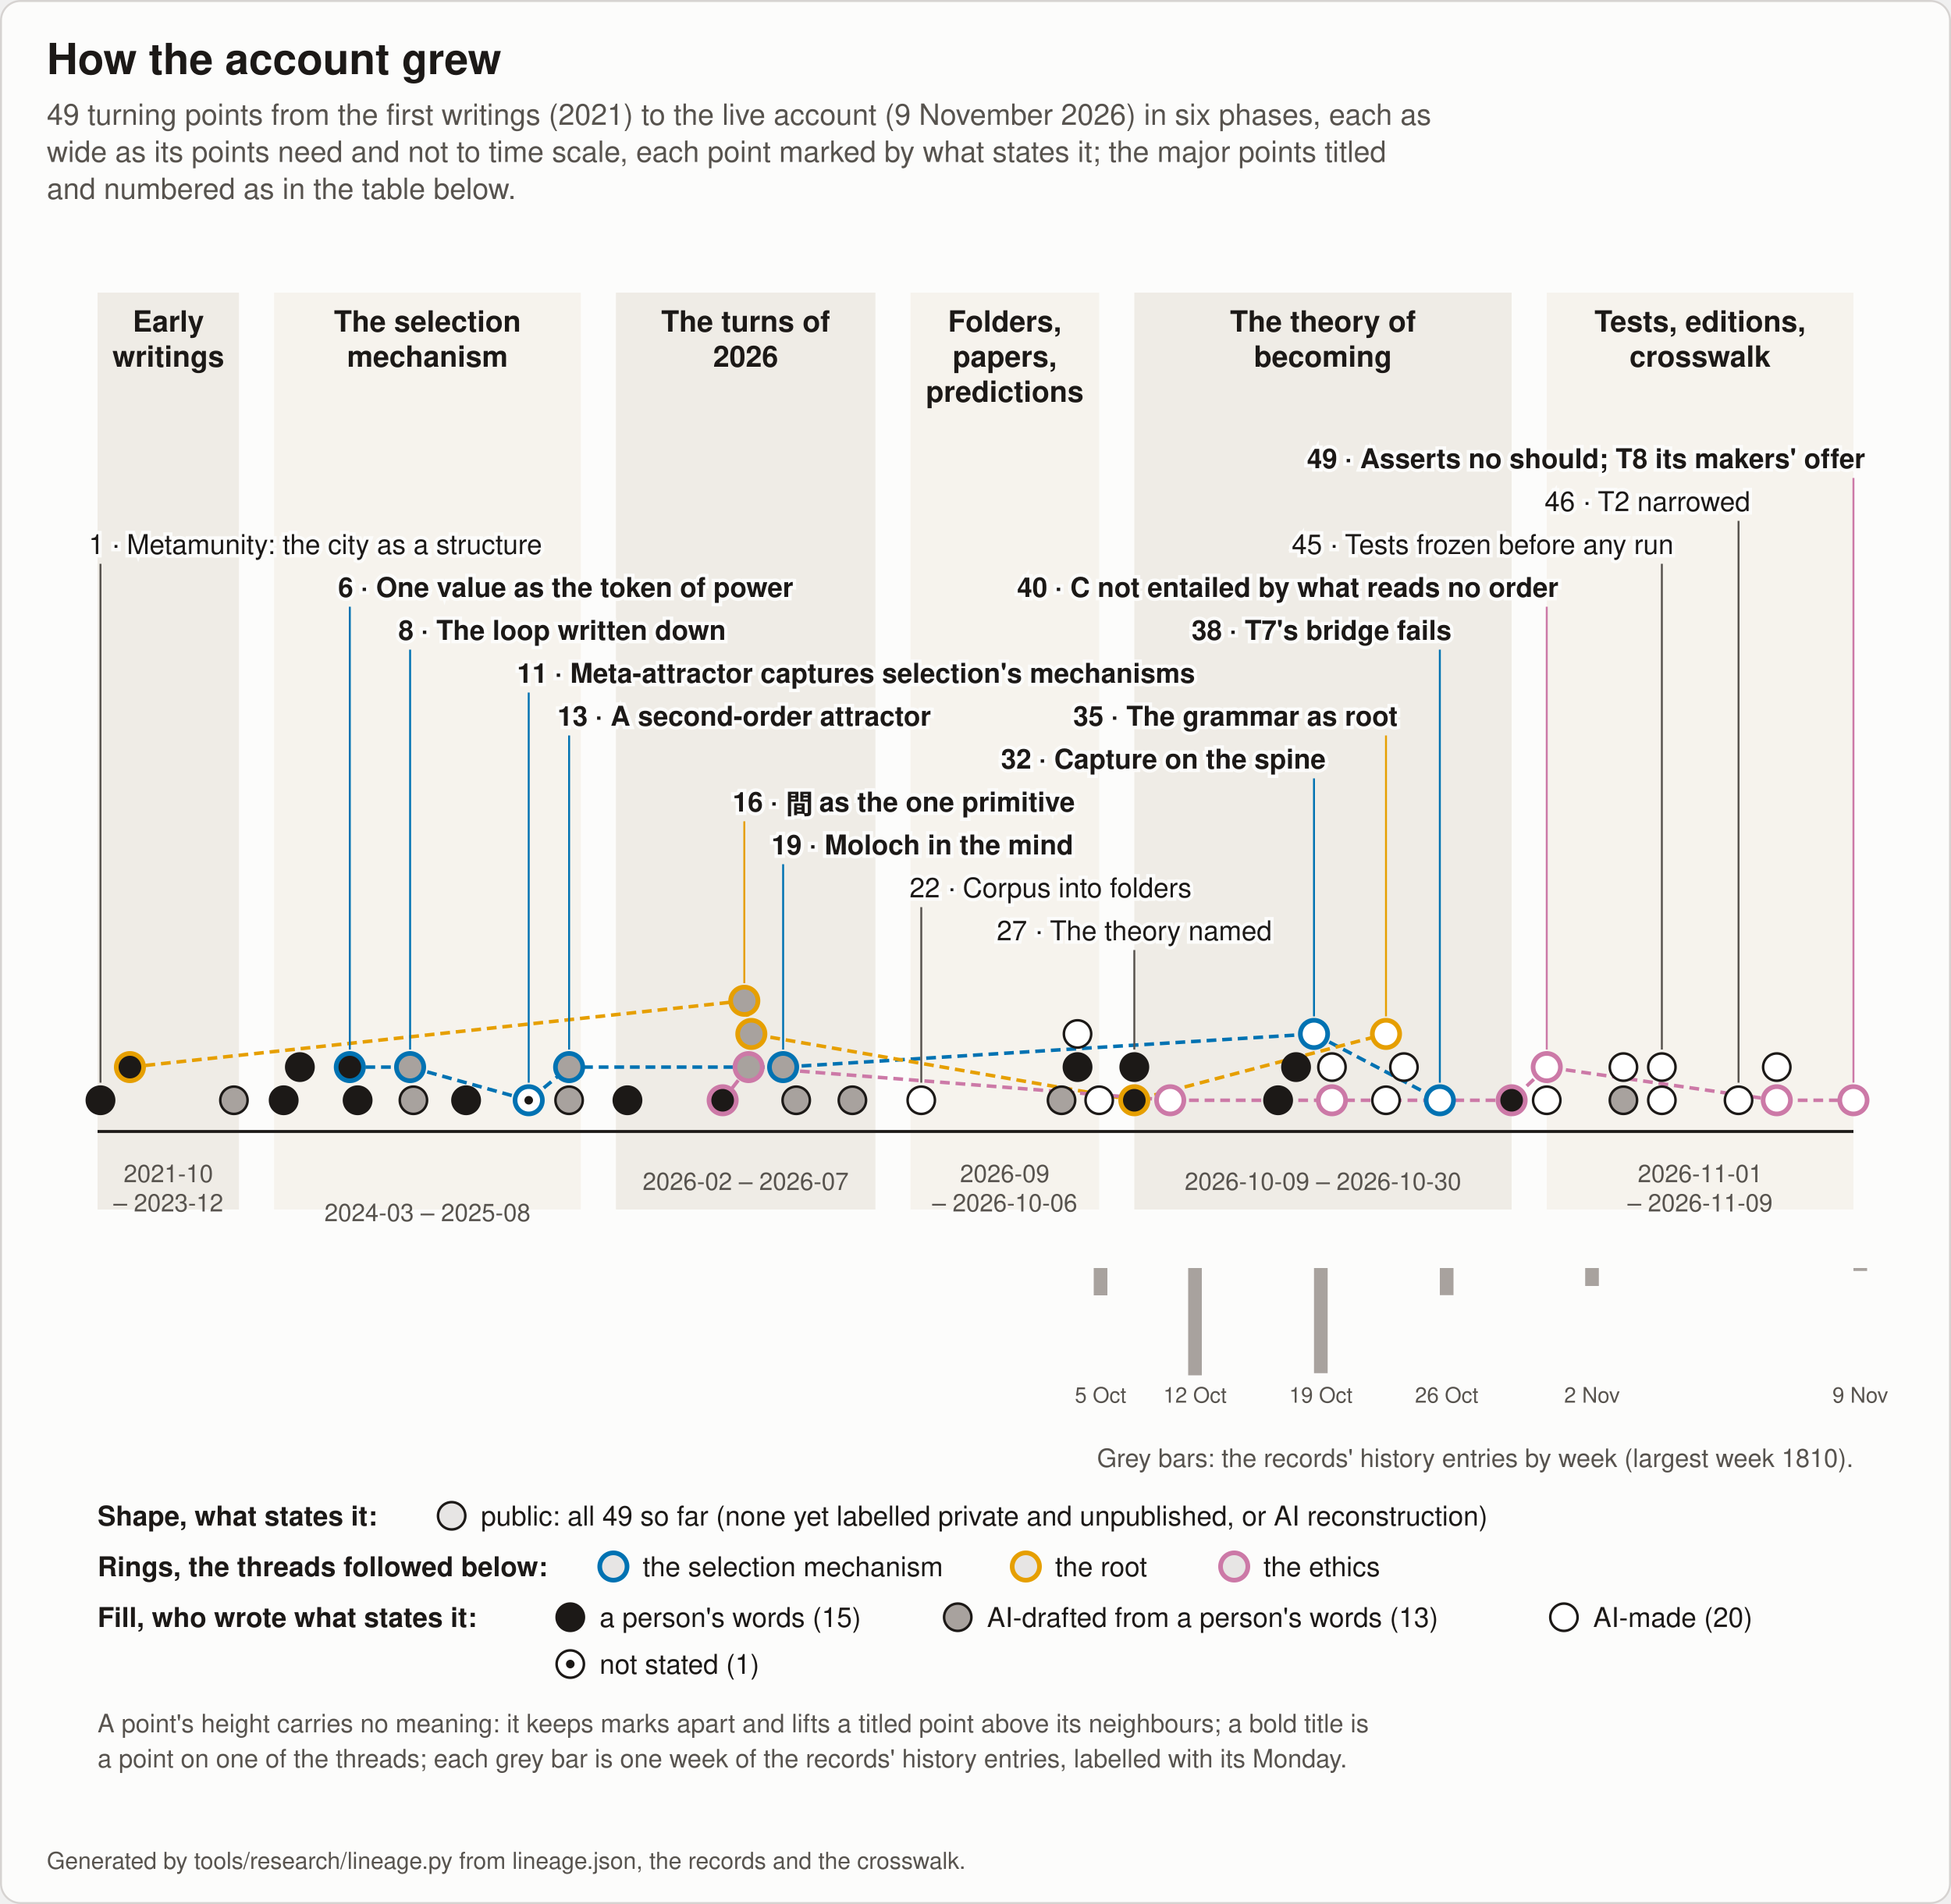
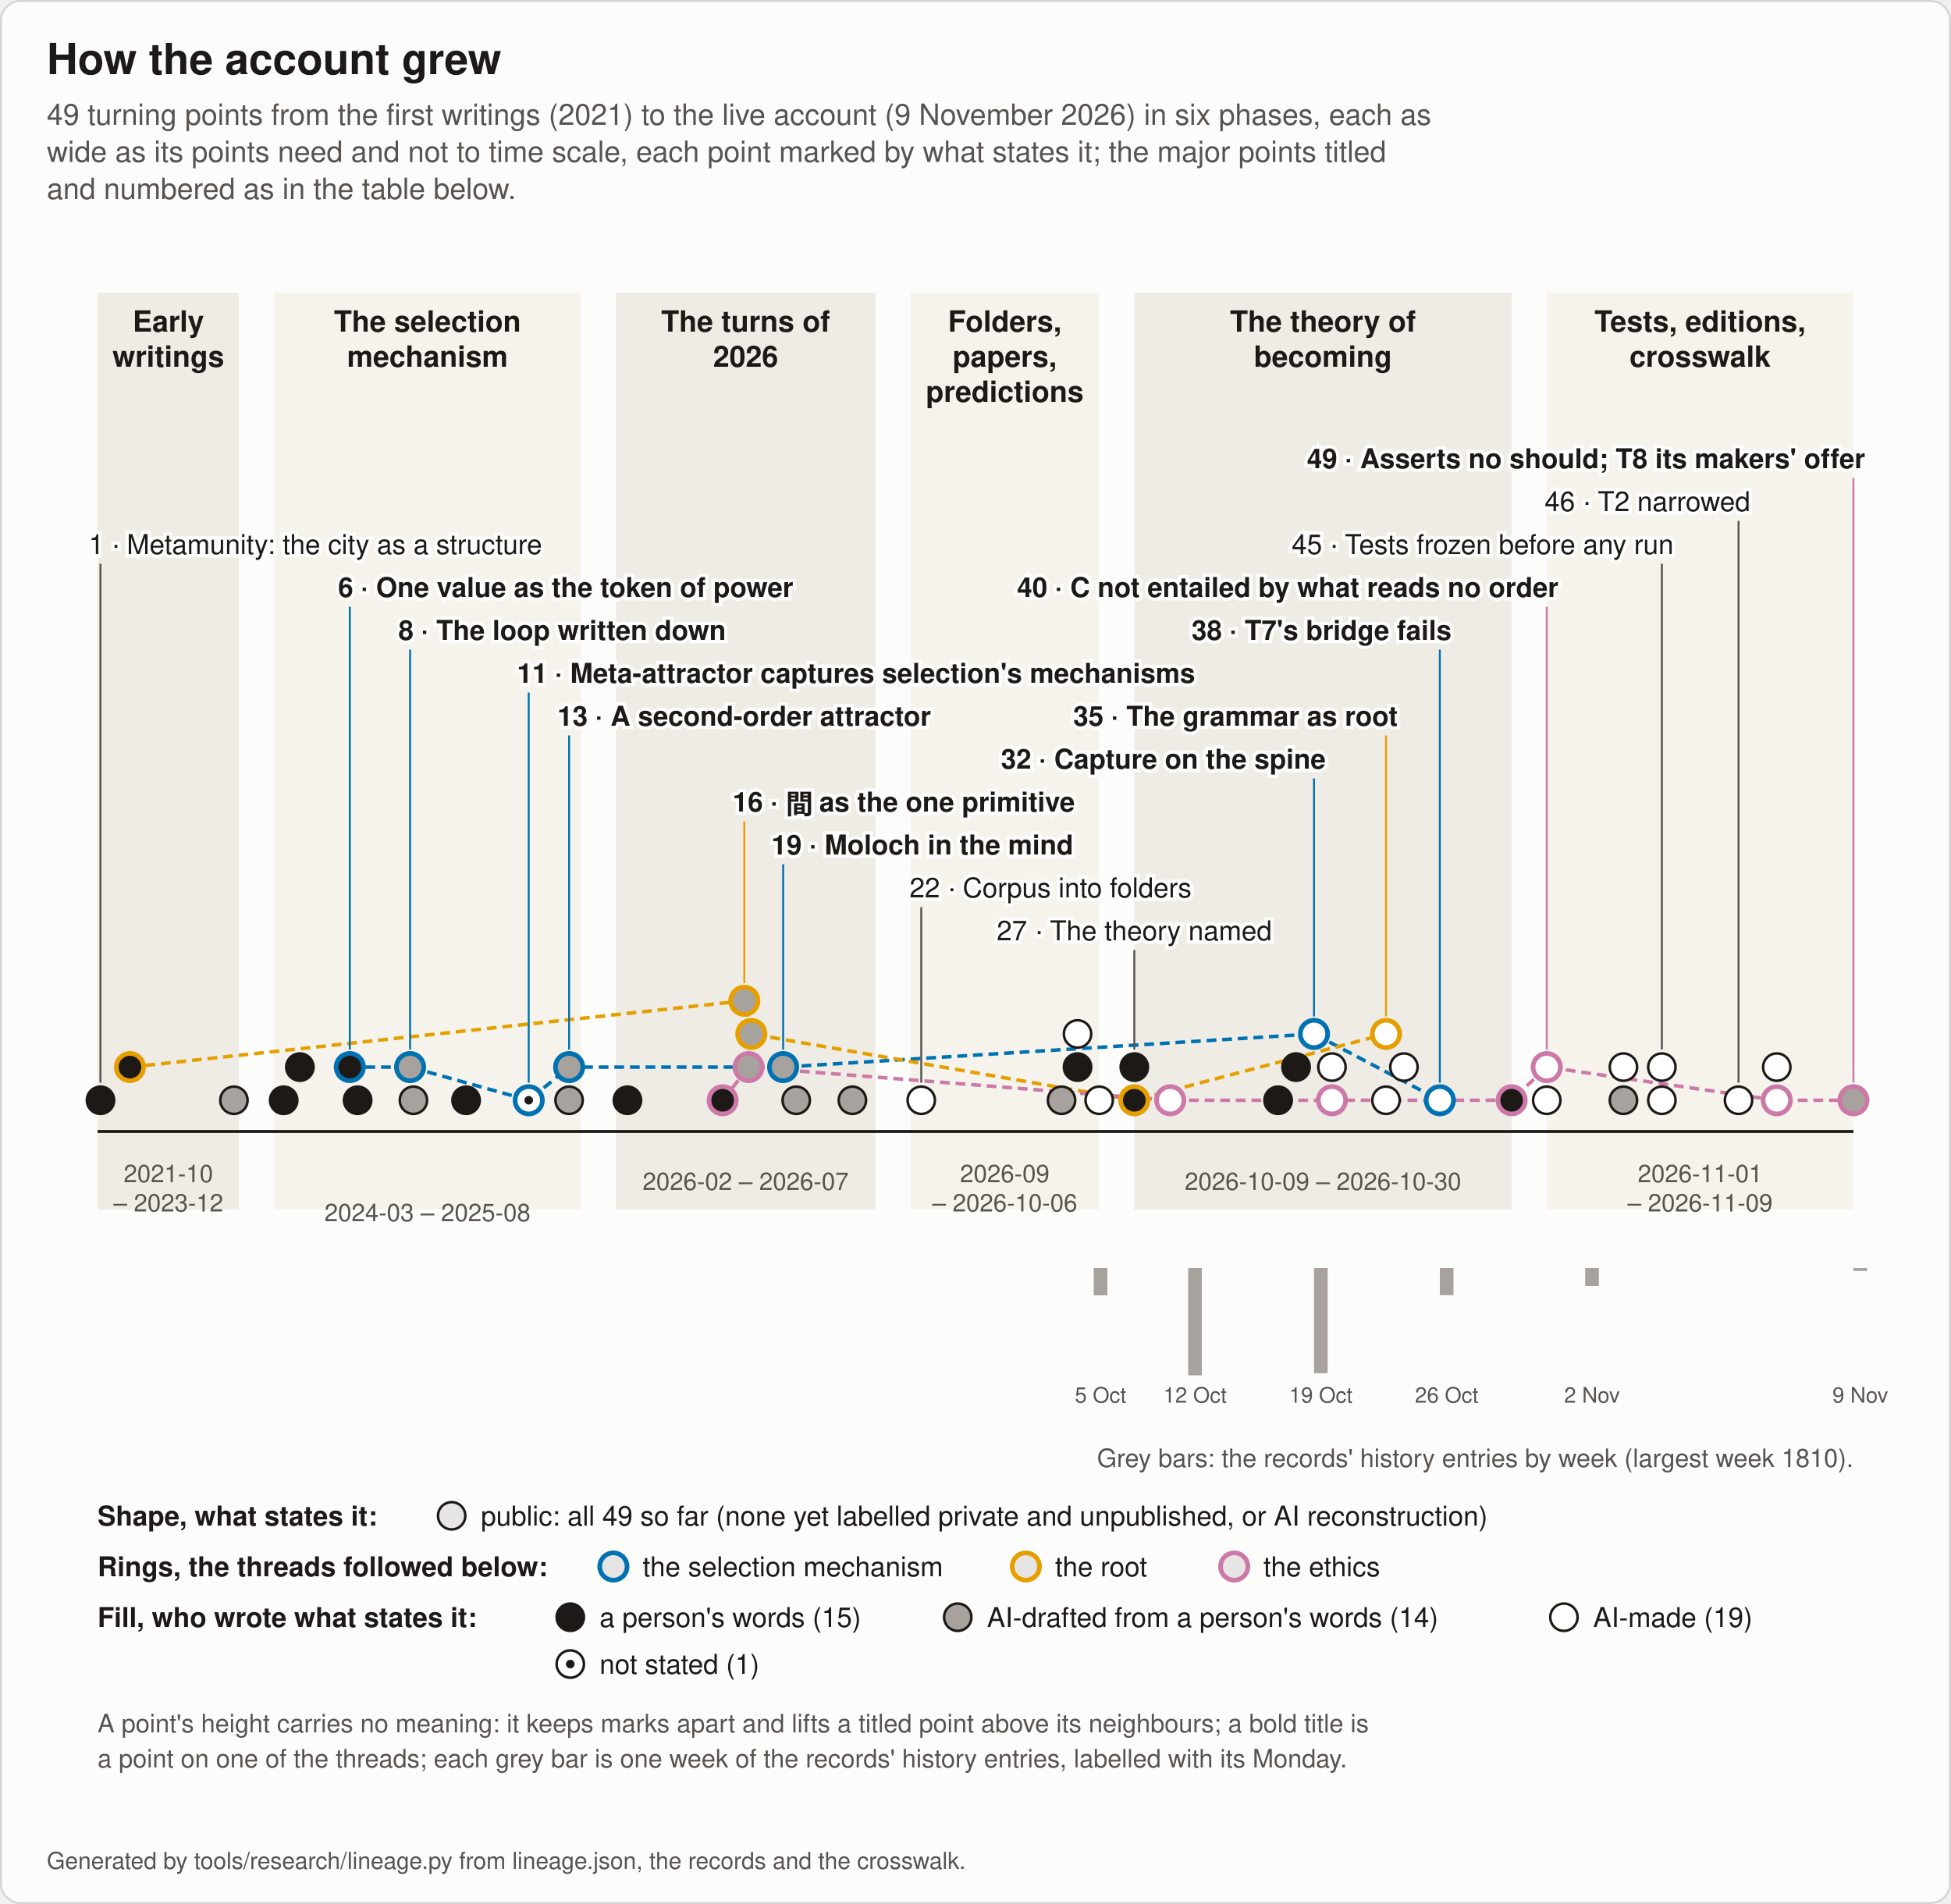
<svg xmlns="http://www.w3.org/2000/svg" viewBox="0 0 1000 976" width="1000" height="976" role="img" aria-labelledby="lineage-title" font-family="Helvetica, Arial, sans-serif">
  <rect x="0.5" y="0.5" width="999" height="975" rx="10" fill="#fcfcfb" stroke="#d6d3d1" />
  <text x="24.0" y="38.0" font-size="22" font-weight="bold" text-anchor="start" fill="#1c1917">How the account grew</text>
  <text x="24.0" y="64.0" font-size="15" text-anchor="start" fill="#57534e">49 turning points from the first writings (2021) to the live account (9 November 2026) in six phases, each as</text>
  <text x="24.0" y="83.0" font-size="15" text-anchor="start" fill="#57534e">wide as its points need and not to time scale, each point marked by what states it; the major points titled</text>
  <text x="24.0" y="102.0" font-size="15" text-anchor="start" fill="#57534e">and numbered as in the table below.</text>
  <rect x="50.0" y="150" width="72.5" height="470" fill="#efece6" />
  <text x="86.3" y="170.0" font-size="15" font-weight="bold" text-anchor="middle" fill="#1c1917">Early</text>
  <text x="86.3" y="188.0" font-size="15" font-weight="bold" text-anchor="middle" fill="#1c1917">writings</text>
  <text x="86.3" y="606.0" font-size="12.5" text-anchor="middle" fill="#57534e">2021-10</text>
  <text x="86.3" y="621.0" font-size="12.5" text-anchor="middle" fill="#57534e">– 2023-12</text>
  <rect x="140.5" y="150" width="157.2" height="470" fill="#f6f3ed" />
  <text x="219.1" y="170.0" font-size="15" font-weight="bold" text-anchor="middle" fill="#1c1917">The selection</text>
  <text x="219.1" y="188.0" font-size="15" font-weight="bold" text-anchor="middle" fill="#1c1917">mechanism</text>
  <text x="219.1" y="626.0" font-size="12.5" text-anchor="middle" fill="#57534e">2024-03 – 2025-08</text>
  <rect x="315.7" y="150" width="133.0" height="470" fill="#efece6" />
  <text x="382.2" y="170.0" font-size="15" font-weight="bold" text-anchor="middle" fill="#1c1917">The turns of</text>
  <text x="382.2" y="188.0" font-size="15" font-weight="bold" text-anchor="middle" fill="#1c1917">2026</text>
  <text x="382.2" y="610.0" font-size="12.5" text-anchor="middle" fill="#57534e">2026-02 – 2026-07</text>
  <rect x="466.7" y="150" width="96.7" height="470" fill="#f6f3ed" />
  <text x="515.0" y="170.0" font-size="15" font-weight="bold" text-anchor="middle" fill="#1c1917">Folders,</text>
  <text x="515.0" y="188.0" font-size="15" font-weight="bold" text-anchor="middle" fill="#1c1917">papers,</text>
  <text x="515.0" y="206.0" font-size="15" font-weight="bold" text-anchor="middle" fill="#1c1917">predictions</text>
  <text x="515.0" y="606.0" font-size="12.5" text-anchor="middle" fill="#57534e">2026-09</text>
  <text x="515.0" y="621.0" font-size="12.5" text-anchor="middle" fill="#57534e">– 2026-10-06</text>
  <rect x="581.4" y="150" width="193.4" height="470" fill="#efece6" />
  <text x="678.1" y="170.0" font-size="15" font-weight="bold" text-anchor="middle" fill="#1c1917">The theory of</text>
  <text x="678.1" y="188.0" font-size="15" font-weight="bold" text-anchor="middle" fill="#1c1917">becoming</text>
  <text x="678.1" y="610.0" font-size="12.5" text-anchor="middle" fill="#57534e">2026-10-09 – 2026-10-30</text>
  <rect x="792.8" y="150" width="157.2" height="470" fill="#f6f3ed" />
  <text x="871.4" y="170.0" font-size="15" font-weight="bold" text-anchor="middle" fill="#1c1917">Tests, editions,</text>
  <text x="871.4" y="188.0" font-size="15" font-weight="bold" text-anchor="middle" fill="#1c1917">crosswalk</text>
  <text x="871.4" y="606.0" font-size="12.5" text-anchor="middle" fill="#57534e">2026-11-01</text>
  <text x="871.4" y="621.0" font-size="12.5" text-anchor="middle" fill="#57534e">– 2026-11-09</text>
  <line x1="50" y1="580" x2="950" y2="580" stroke="#1c1917" stroke-width="1.5" />
  <rect x="560.6" y="650.0" width="7" height="14.0" fill="#a8a29e" />
  <rect x="609.0" y="650.0" width="7" height="55.0" fill="#a8a29e" />
  <rect x="673.5" y="650.0" width="7" height="53.9" fill="#a8a29e" />
  <rect x="738.0" y="650.0" width="7" height="13.9" fill="#a8a29e" />
  <rect x="812.5" y="650.0" width="7" height="9.2" fill="#a8a29e" />
  <rect x="950.0" y="650.0" width="7" height="1.5" fill="#a8a29e" />
  <text x="564.1" y="719.0" font-size="11" text-anchor="middle" fill="#57534e">5 Oct</text>
  <text x="612.5" y="719.0" font-size="11" text-anchor="middle" fill="#57534e">12 Oct</text>
  <text x="677.0" y="719.0" font-size="11" text-anchor="middle" fill="#57534e">19 Oct</text>
  <text x="741.5" y="719.0" font-size="11" text-anchor="middle" fill="#57534e">26 Oct</text>
  <text x="816.0" y="719.0" font-size="11" text-anchor="middle" fill="#57534e">2 Nov</text>
  <text x="953.5" y="719.0" font-size="11" text-anchor="middle" fill="#57534e">9 Nov</text>
  <text x="950.0" y="752.0" font-size="13" text-anchor="end" fill="#57534e">Grey bars: the records' history entries by week (largest week 1810).</text>
  <path d="M179.3,547.0 L210.2,547.0 L271.0,564.0 L291.7,547.0 L401.4,547.0 L673.5,530.0 L738.0,564.0" fill="none" stroke="#0072B2" stroke-width="1.8" stroke-dasharray="5 3" />
  <path d="M66.6,547.0 L381.5,513.0 L385.1,530.0 L581.4,564.0 L710.4,530.0" fill="none" stroke="#E69F00" stroke-width="1.8" stroke-dasharray="5 3" />
  <path d="M370.4,564.0 L383.7,547.0 L599.8,564.0 L682.7,564.0 L774.8,564.0 L792.8,547.0 L910.7,564.0 L950.0,564.0" fill="none" stroke="#CC79A7" stroke-width="1.8" stroke-dasharray="5 3" />
  <circle cx="51.5" cy="564.0" r="7" fill="#1c1917" stroke="#1c1917" stroke-width="1.3" />
  <circle cx="66.6" cy="547.0" r="7" fill="#1c1917" stroke="#E69F00" stroke-width="2.4" />
  <circle cx="119.9" cy="564.0" r="7" fill="#a8a29e" stroke="#1c1917" stroke-width="1.3" />
  <circle cx="145.4" cy="564.0" r="7" fill="#1c1917" stroke="#1c1917" stroke-width="1.3" />
  <circle cx="153.7" cy="547.0" r="7" fill="#1c1917" stroke="#1c1917" stroke-width="1.3" />
  <circle cx="179.3" cy="547.0" r="7" fill="#1c1917" stroke="#0072B2" stroke-width="2.4" />
  <circle cx="183.3" cy="564.0" r="7" fill="#1c1917" stroke="#1c1917" stroke-width="1.3" />
  <circle cx="210.2" cy="547.0" r="7" fill="#a8a29e" stroke="#0072B2" stroke-width="2.4" />
  <circle cx="211.9" cy="564.0" r="7" fill="#a8a29e" stroke="#1c1917" stroke-width="1.3" />
  <circle cx="238.9" cy="564.0" r="7" fill="#1c1917" stroke="#1c1917" stroke-width="1.3" />
  <circle cx="271.0" cy="564.0" r="7" fill="#ffffff" stroke="#0072B2" stroke-width="2.4" />
  <circle cx="271.0" cy="564.0" r="2.2" fill="#1c1917" />
  <circle cx="291.7" cy="564.0" r="7" fill="#a8a29e" stroke="#1c1917" stroke-width="1.3" />
  <circle cx="291.7" cy="547.0" r="7" fill="#a8a29e" stroke="#0072B2" stroke-width="2.4" />
  <circle cx="321.6" cy="564.0" r="7" fill="#1c1917" stroke="#1c1917" stroke-width="1.3" />
  <circle cx="370.4" cy="564.0" r="7" fill="#1c1917" stroke="#CC79A7" stroke-width="2.4" />
  <circle cx="381.5" cy="513.0" r="7" fill="#a8a29e" stroke="#E69F00" stroke-width="2.4" />
  <circle cx="383.7" cy="547.0" r="7" fill="#a8a29e" stroke="#CC79A7" stroke-width="2.4" />
  <circle cx="385.1" cy="530.0" r="7" fill="#a8a29e" stroke="#E69F00" stroke-width="2.4" />
  <circle cx="401.4" cy="547.0" r="7" fill="#a8a29e" stroke="#0072B2" stroke-width="2.4" />
  <circle cx="408.1" cy="564.0" r="7" fill="#a8a29e" stroke="#1c1917" stroke-width="1.3" />
  <circle cx="436.9" cy="564.0" r="7" fill="#a8a29e" stroke="#1c1917" stroke-width="1.3" />
  <circle cx="472.2" cy="564.0" r="7" fill="#ffffff" stroke="#1c1917" stroke-width="1.3" />
  <circle cx="544.1" cy="564.0" r="7" fill="#a8a29e" stroke="#1c1917" stroke-width="1.3" />
  <circle cx="552.3" cy="547.0" r="7" fill="#1c1917" stroke="#1c1917" stroke-width="1.3" />
  <circle cx="552.3" cy="530.0" r="7" fill="#ffffff" stroke="#1c1917" stroke-width="1.3" />
  <circle cx="563.4" cy="564.0" r="7" fill="#ffffff" stroke="#1c1917" stroke-width="1.3" />
  <circle cx="581.4" cy="547.0" r="7" fill="#1c1917" stroke="#1c1917" stroke-width="1.3" />
  <circle cx="581.4" cy="564.0" r="7" fill="#1c1917" stroke="#E69F00" stroke-width="2.4" />
  <circle cx="599.8" cy="564.0" r="7" fill="#ffffff" stroke="#CC79A7" stroke-width="2.4" />
  <circle cx="655.1" cy="564.0" r="7" fill="#1c1917" stroke="#1c1917" stroke-width="1.3" />
  <circle cx="664.3" cy="547.0" r="7" fill="#1c1917" stroke="#1c1917" stroke-width="1.3" />
  <circle cx="673.5" cy="530.0" r="7" fill="#ffffff" stroke="#0072B2" stroke-width="2.4" />
  <circle cx="682.7" cy="564.0" r="7" fill="#ffffff" stroke="#CC79A7" stroke-width="2.4" />
  <circle cx="682.7" cy="547.0" r="7" fill="#ffffff" stroke="#1c1917" stroke-width="1.3" />
  <circle cx="710.4" cy="530.0" r="7" fill="#ffffff" stroke="#E69F00" stroke-width="2.4" />
  <circle cx="710.4" cy="564.0" r="7" fill="#ffffff" stroke="#1c1917" stroke-width="1.3" />
  <circle cx="719.6" cy="547.0" r="7" fill="#ffffff" stroke="#1c1917" stroke-width="1.3" />
  <circle cx="738.0" cy="564.0" r="7" fill="#ffffff" stroke="#0072B2" stroke-width="2.4" />
  <circle cx="774.8" cy="564.0" r="7" fill="#1c1917" stroke="#CC79A7" stroke-width="2.4" />
  <circle cx="792.8" cy="547.0" r="7" fill="#ffffff" stroke="#CC79A7" stroke-width="2.4" />
  <circle cx="792.8" cy="564.0" r="7" fill="#ffffff" stroke="#1c1917" stroke-width="1.3" />
  <circle cx="832.1" cy="564.0" r="7" fill="#a8a29e" stroke="#1c1917" stroke-width="1.3" />
  <circle cx="832.1" cy="547.0" r="7" fill="#ffffff" stroke="#1c1917" stroke-width="1.3" />
  <circle cx="851.8" cy="564.0" r="7" fill="#ffffff" stroke="#1c1917" stroke-width="1.3" />
  <circle cx="851.8" cy="547.0" r="7" fill="#ffffff" stroke="#1c1917" stroke-width="1.3" />
  <circle cx="891.1" cy="564.0" r="7" fill="#ffffff" stroke="#1c1917" stroke-width="1.3" />
  <circle cx="910.7" cy="564.0" r="7" fill="#ffffff" stroke="#CC79A7" stroke-width="2.4" />
  <circle cx="910.7" cy="547.0" r="7" fill="#ffffff" stroke="#1c1917" stroke-width="1.3" />
-   <circle cx="950.0" cy="564.0" r="7" fill="#ffffff" stroke="#CC79A7" stroke-width="2.4" />
+   <circle cx="950.0" cy="564.0" r="7" fill="#a8a29e" stroke="#CC79A7" stroke-width="2.4" />
  <line x1="51.5" y1="555.0" x2="51.5" y2="289.0" stroke="#57534e" stroke-width="1" />
  <text x="45.5" y="284.0" font-size="14" text-anchor="start" fill="#1c1917" stroke="#fcfcfb" stroke-width="3.5" paint-order="stroke">1 · Metamunity: the city as a structure</text>
  <line x1="179.3" y1="538.0" x2="179.3" y2="311.0" stroke="#0072B2" stroke-width="1" />
  <text x="173.3" y="306.0" font-size="14" font-weight="bold" text-anchor="start" fill="#1c1917" stroke="#fcfcfb" stroke-width="3.5" paint-order="stroke">6 · One value as the token of power</text>
  <line x1="210.2" y1="538.0" x2="210.2" y2="333.0" stroke="#0072B2" stroke-width="1" />
  <text x="204.2" y="328.0" font-size="14" font-weight="bold" text-anchor="start" fill="#1c1917" stroke="#fcfcfb" stroke-width="3.5" paint-order="stroke">8 · The loop written down</text>
  <line x1="271.0" y1="555.0" x2="271.0" y2="355.0" stroke="#0072B2" stroke-width="1" />
  <text x="265.0" y="350.0" font-size="14" font-weight="bold" text-anchor="start" fill="#1c1917" stroke="#fcfcfb" stroke-width="3.5" paint-order="stroke">11 · Meta-attractor captures selection's mechanisms</text>
  <line x1="291.7" y1="538.0" x2="291.7" y2="377.0" stroke="#0072B2" stroke-width="1" />
  <text x="285.7" y="372.0" font-size="14" font-weight="bold" text-anchor="start" fill="#1c1917" stroke="#fcfcfb" stroke-width="3.5" paint-order="stroke">13 · A second-order attractor</text>
  <line x1="381.5" y1="504.0" x2="381.5" y2="421.0" stroke="#E69F00" stroke-width="1" />
  <text x="375.5" y="416.0" font-size="14" font-weight="bold" text-anchor="start" fill="#1c1917" stroke="#fcfcfb" stroke-width="3.5" paint-order="stroke">16 · 間 as the one primitive</text>
  <line x1="401.4" y1="538.0" x2="401.4" y2="443.0" stroke="#0072B2" stroke-width="1" />
  <text x="395.4" y="438.0" font-size="14" font-weight="bold" text-anchor="start" fill="#1c1917" stroke="#fcfcfb" stroke-width="3.5" paint-order="stroke">19 · Moloch in the mind</text>
  <line x1="472.2" y1="555.0" x2="472.2" y2="465.0" stroke="#57534e" stroke-width="1" />
  <text x="466.2" y="460.0" font-size="14" text-anchor="start" fill="#1c1917" stroke="#fcfcfb" stroke-width="3.5" paint-order="stroke">22 · Corpus into folders</text>
  <line x1="581.4" y1="538.0" x2="581.4" y2="487.0" stroke="#57534e" stroke-width="1" />
  <text x="581.4" y="482.0" font-size="14" text-anchor="middle" fill="#1c1917" stroke="#fcfcfb" stroke-width="3.5" paint-order="stroke">27 · The theory named</text>
  <line x1="673.5" y1="521.0" x2="673.5" y2="399.0" stroke="#0072B2" stroke-width="1" />
  <text x="679.5" y="394.0" font-size="14" font-weight="bold" text-anchor="end" fill="#1c1917" stroke="#fcfcfb" stroke-width="3.5" paint-order="stroke">32 · Capture on the spine</text>
  <line x1="710.4" y1="521.0" x2="710.4" y2="377.0" stroke="#E69F00" stroke-width="1" />
  <text x="716.4" y="372.0" font-size="14" font-weight="bold" text-anchor="end" fill="#1c1917" stroke="#fcfcfb" stroke-width="3.5" paint-order="stroke">35 · The grammar as root</text>
  <line x1="738.0" y1="555.0" x2="738.0" y2="333.0" stroke="#0072B2" stroke-width="1" />
  <text x="744.0" y="328.0" font-size="14" font-weight="bold" text-anchor="end" fill="#1c1917" stroke="#fcfcfb" stroke-width="3.5" paint-order="stroke">38 · T7's bridge fails</text>
  <line x1="792.8" y1="538.0" x2="792.8" y2="311.0" stroke="#CC79A7" stroke-width="1" />
  <text x="798.8" y="306.0" font-size="14" font-weight="bold" text-anchor="end" fill="#1c1917" stroke="#fcfcfb" stroke-width="3.5" paint-order="stroke">40 · C not entailed by what reads no order</text>
  <line x1="851.8" y1="538.0" x2="851.8" y2="289.0" stroke="#57534e" stroke-width="1" />
  <text x="857.8" y="284.0" font-size="14" text-anchor="end" fill="#1c1917" stroke="#fcfcfb" stroke-width="3.5" paint-order="stroke">45 · Tests frozen before any run</text>
  <line x1="891.1" y1="555.0" x2="891.1" y2="267.0" stroke="#57534e" stroke-width="1" />
  <text x="897.1" y="262.0" font-size="14" text-anchor="end" fill="#1c1917" stroke="#fcfcfb" stroke-width="3.5" paint-order="stroke">46 · T2 narrowed</text>
  <line x1="950.0" y1="555.0" x2="950.0" y2="245.0" stroke="#CC79A7" stroke-width="1" />
  <text x="956.0" y="240.0" font-size="14" font-weight="bold" text-anchor="end" fill="#1c1917" stroke="#fcfcfb" stroke-width="3.5" paint-order="stroke">49 · Asserts no should; T8 its makers' offer</text>
  <text x="50.0" y="782.0" font-size="14" font-weight="bold" text-anchor="start" fill="#1c1917">Shape, what states it:</text>
  <circle cx="231.5" cy="777.0" r="7" fill="#e7e5e4" stroke="#1c1917" stroke-width="1.3" />
  <text x="246.5" y="782.0" font-size="14" text-anchor="start" fill="#1c1917">public: all 49 so far (none yet labelled private and unpublished, or AI reconstruction)</text>
  <text x="50.0" y="808.0" font-size="14" font-weight="bold" text-anchor="start" fill="#1c1917">Rings, the threads followed below:</text>
  <circle cx="314.4" cy="803.0" r="7" fill="#e7e5e4" stroke="#0072B2" stroke-width="2.4" />
  <text x="329.4" y="808.0" font-size="14" text-anchor="start" fill="#1c1917">the selection mechanism</text>
  <circle cx="525.8" cy="803.0" r="7" fill="#e7e5e4" stroke="#E69F00" stroke-width="2.4" />
  <text x="540.8" y="808.0" font-size="14" text-anchor="start" fill="#1c1917">the root</text>
  <circle cx="632.6" cy="803.0" r="7" fill="#e7e5e4" stroke="#CC79A7" stroke-width="2.4" />
  <text x="647.6" y="808.0" font-size="14" text-anchor="start" fill="#1c1917">the ethics</text>
  <text x="50.0" y="834.0" font-size="14" font-weight="bold" text-anchor="start" fill="#1c1917">Fill, who wrote what states it:</text>
  <circle cx="292.3" cy="829.0" r="7" fill="#1c1917" stroke="#1c1917" stroke-width="1.3" />
  <text x="307.3" y="834.0" font-size="14" text-anchor="start" fill="#1c1917">a person's words (15)</text>
  <circle cx="490.9" cy="829.0" r="7" fill="#a8a29e" stroke="#1c1917" stroke-width="1.3" />
-   <text x="505.9" y="834.0" font-size="14" text-anchor="start" fill="#1c1917">AI-drafted from a person's words (13)</text>
+   <text x="505.9" y="834.0" font-size="14" text-anchor="start" fill="#1c1917">AI-drafted from a person's words (14)</text>
  <circle cx="801.6" cy="829.0" r="7" fill="#ffffff" stroke="#1c1917" stroke-width="1.3" />
-   <text x="816.6" y="834.0" font-size="14" text-anchor="start" fill="#1c1917">AI-made (20)</text>
+   <text x="816.6" y="834.0" font-size="14" text-anchor="start" fill="#1c1917">AI-made (19)</text>
  <circle cx="292.3" cy="853.0" r="7" fill="#ffffff" stroke="#1c1917" stroke-width="1.3" />
  <circle cx="292.3" cy="853.0" r="2.2" fill="#1c1917" />
  <text x="307.3" y="858.0" font-size="14" text-anchor="start" fill="#1c1917">not stated (1)</text>
  <text x="50.0" y="888.0" font-size="13" text-anchor="start" fill="#57534e">A point's height carries no meaning: it keeps marks apart and lifts a titled point above its neighbours; a bold title is</text>
  <text x="50.0" y="906.0" font-size="13" text-anchor="start" fill="#57534e">a point on one of the threads; each grey bar is one week of the records' history entries, labelled with its Monday.</text>
  <text x="24.0" y="958.0" font-size="12" text-anchor="start" fill="#57534e">Generated by tools/research/lineage.py from lineage.json, the records and the crosswalk.</text>
</svg>
